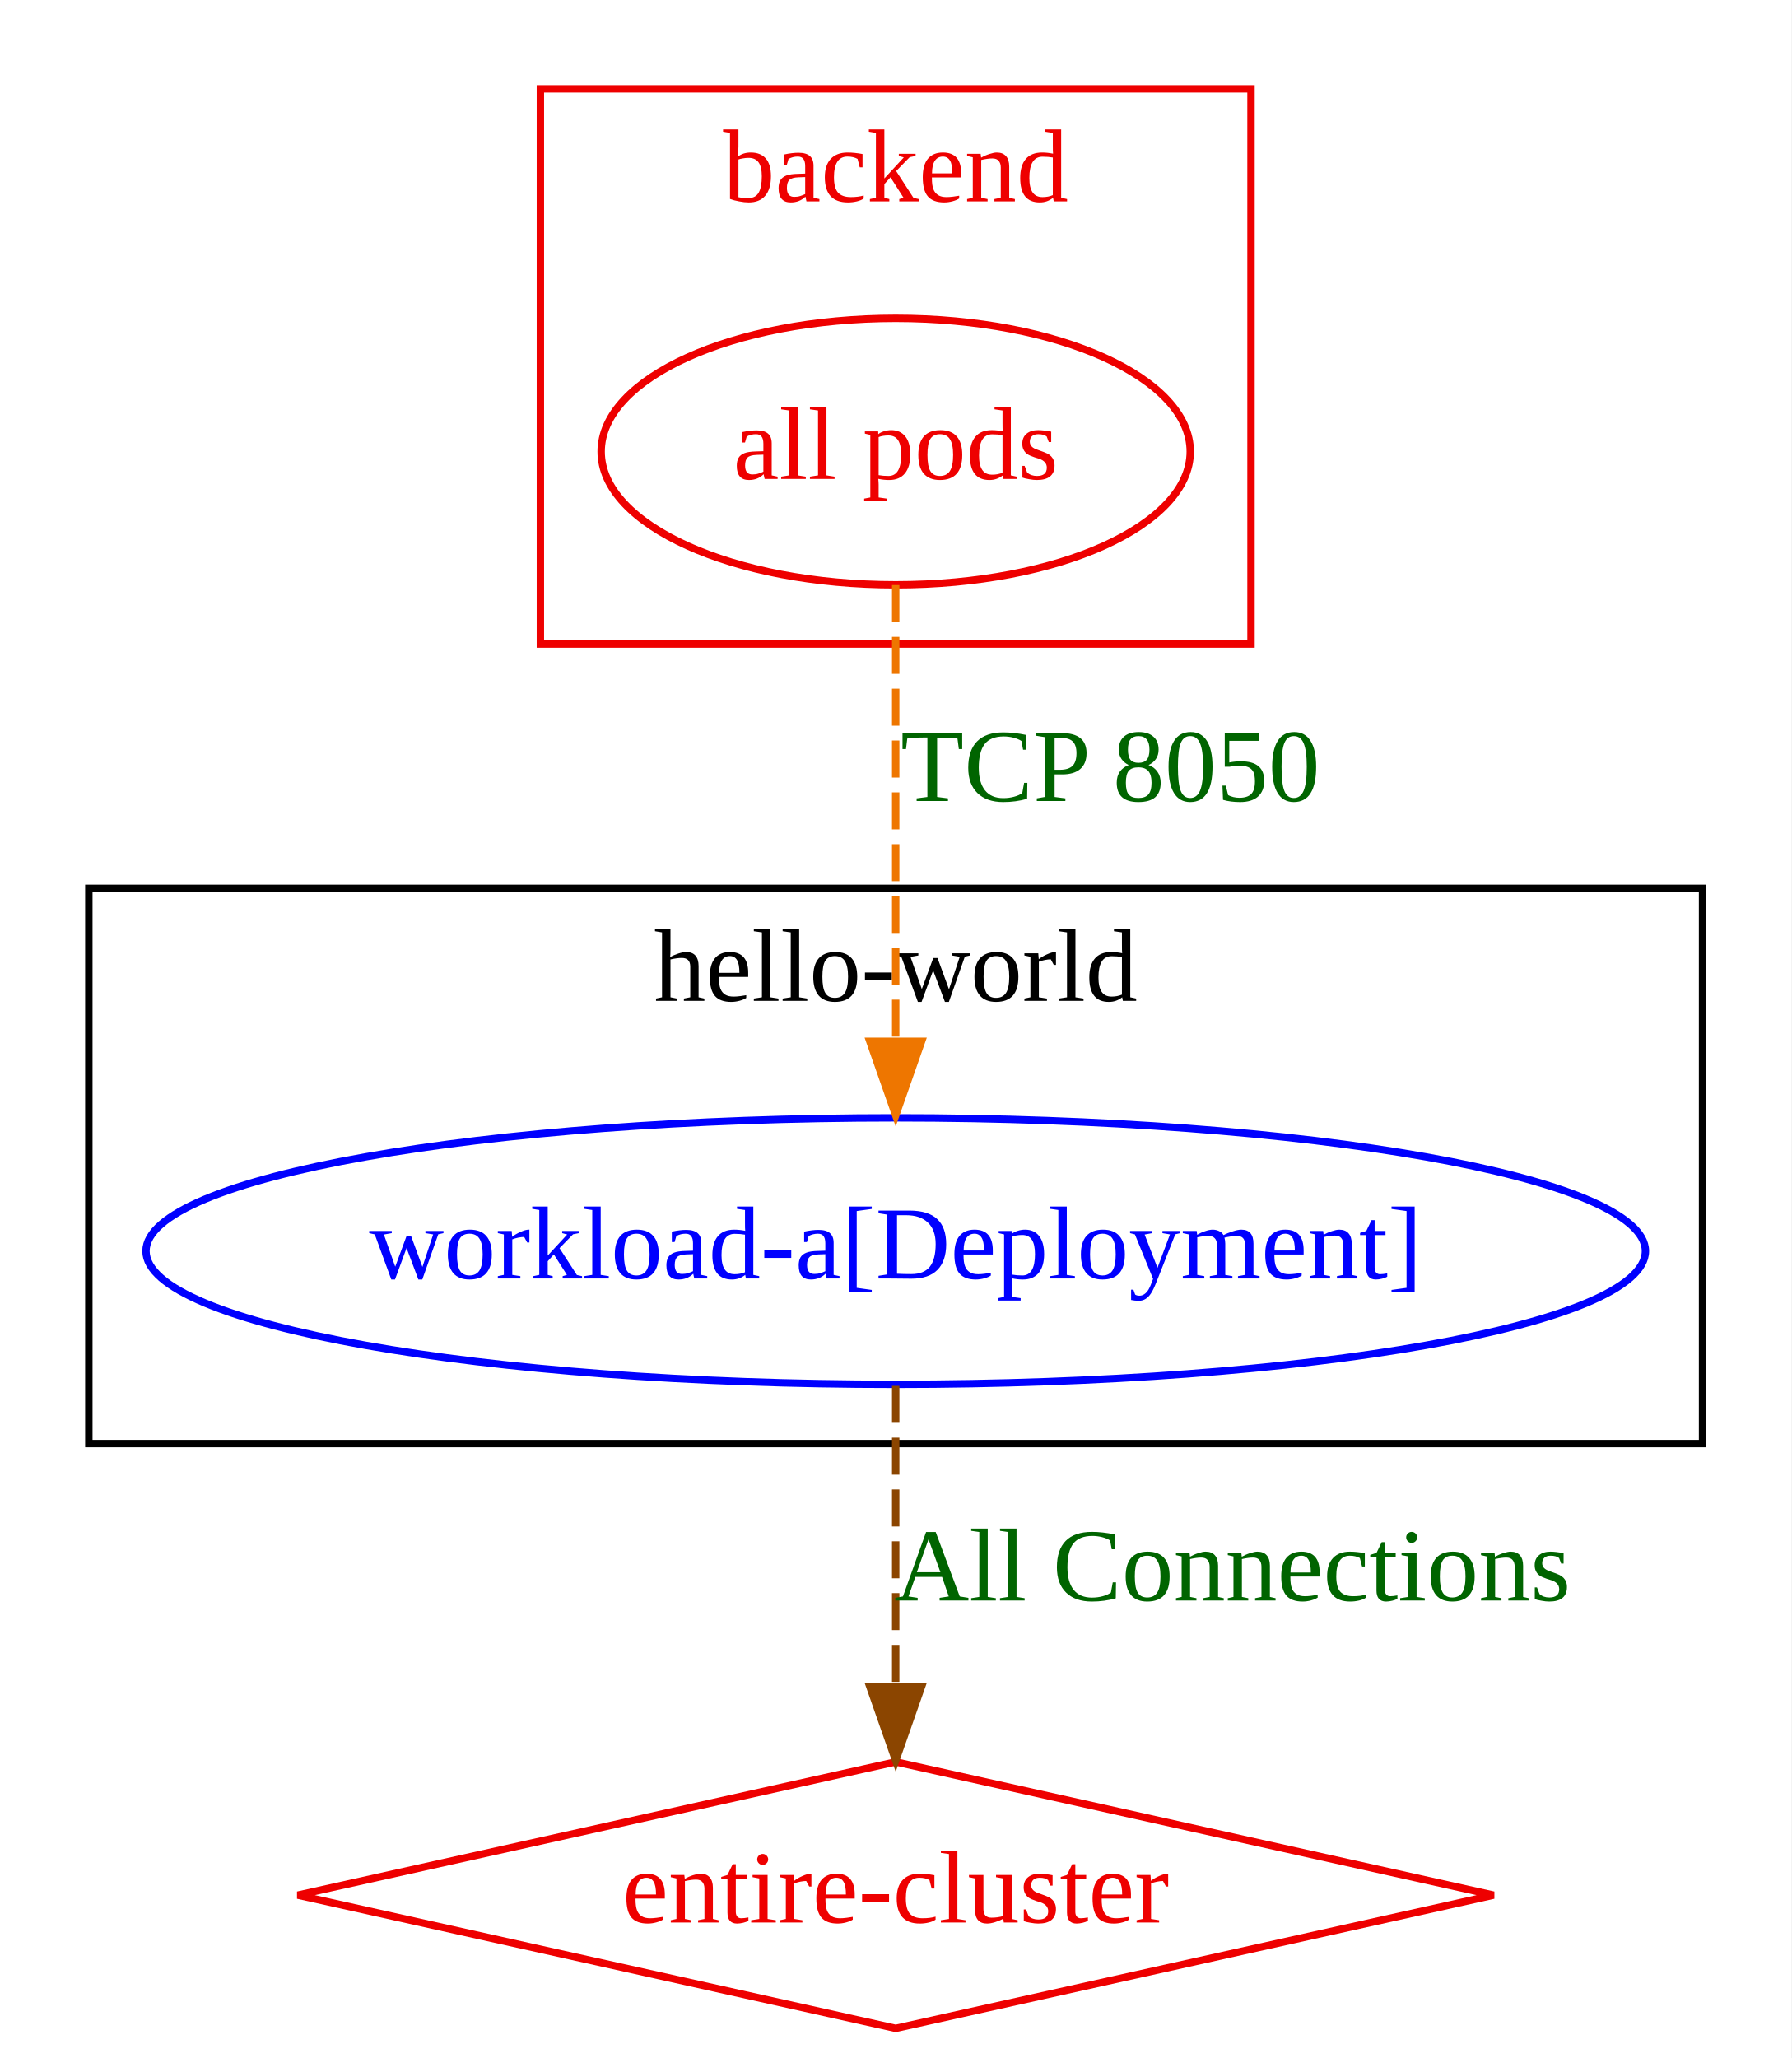
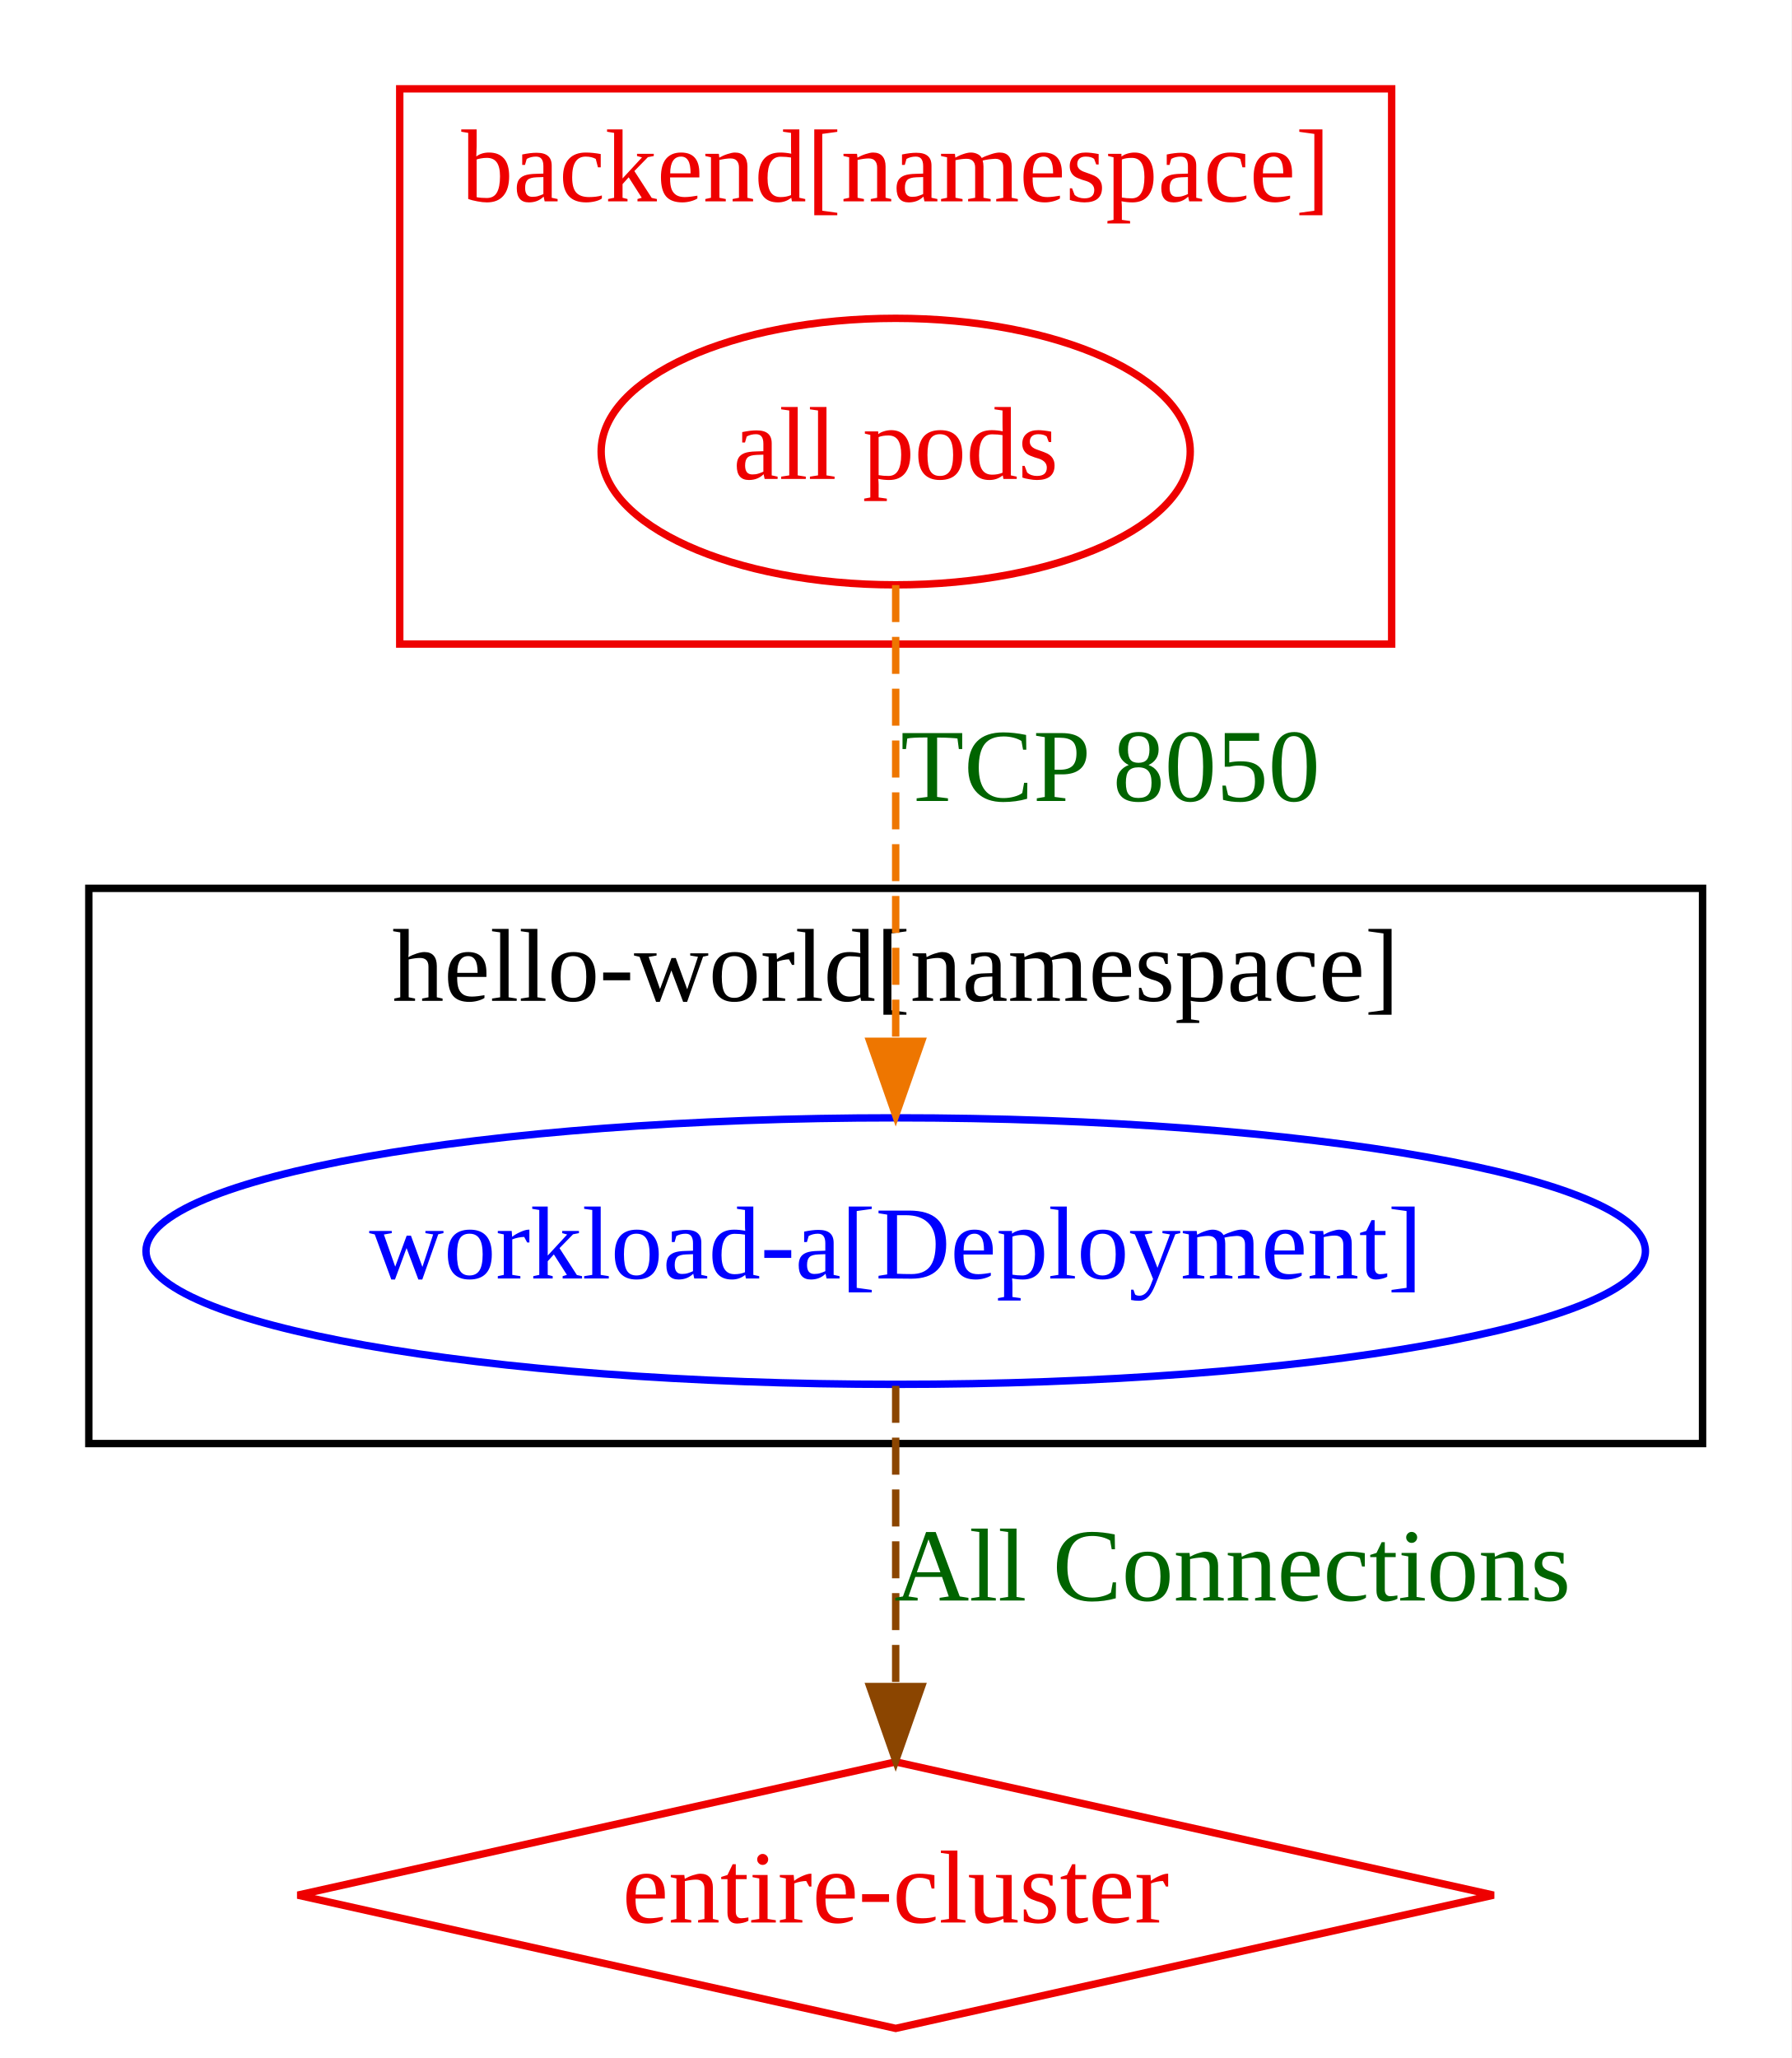
<svg xmlns="http://www.w3.org/2000/svg" width="242pt" height="278pt" viewBox="0.00 0.00 242.00 278.00">
  <g id="graph0" class="graph" transform="scale(1 1) rotate(0) translate(4 274)">
    <polygon fill="white" stroke="transparent" points="-4,4 -4,-274 238,-274 238,4 -4,4" />
    <g id="clust2" class="cluster">
-       <polygon fill="none" stroke="#ee0000" points="69,-187 69,-262 165,-262 165,-187 69,-187" />
-       <text text-anchor="middle" x="117" y="-246.8" font-family="Times New Roman,serif" font-size="14.00" fill="#ee0000">backend</text>
+       <polygon fill="none" stroke="#ee0000" points="50,-187 50,-262 184,-262 184,-187 50,-187" />
+       <text text-anchor="middle" x="117" y="-246.8" font-family="Times New Roman,serif" font-size="14.00" fill="#ee0000">backend[namespace]</text>
    </g>
    <g id="clust1" class="cluster">
      <polygon fill="none" stroke="black" points="8,-79 8,-154 226,-154 226,-79 8,-79" />
-       <text text-anchor="middle" x="117" y="-138.8" font-family="Times New Roman,serif" font-size="14.00">hello-world</text>
+       <text text-anchor="middle" x="117" y="-138.8" font-family="Times New Roman,serif" font-size="14.00">hello-world[namespace]</text>
    </g>
    <g id="node1" class="node">
      <ellipse fill="none" stroke="blue" cx="117" cy="-105" rx="101.28" ry="18" />
      <text text-anchor="middle" x="117" y="-101.3" font-family="Times New Roman,serif" font-size="14.00" fill="blue">workload-a[Deployment]</text>
    </g>
    <g id="node3" class="node">
      <polygon fill="none" stroke="#ee0000" points="117,-36 36.23,-18 117,0 197.77,-18 117,-36" />
      <text text-anchor="middle" x="117" y="-14.3" font-family="Times New Roman,serif" font-size="14.00" fill="#ee0000">entire-cluster</text>
    </g>
    <g id="edge2" class="edge">
      <path fill="none" stroke="#8b4500" stroke-dasharray="5,2" d="M117,-86.8C117,-75.16 117,-59.55 117,-46.24" />
      <polygon fill="#8b4500" stroke="#8b4500" points="120.5,-46.18 117,-36.18 113.5,-46.18 120.5,-46.18" />
      <text text-anchor="middle" x="162.5" y="-57.8" font-family="Times New Roman,serif" font-size="14.00" fill="darkgreen">All Connections</text>
    </g>
    <g id="node2" class="node">
      <ellipse fill="none" stroke="#ee0000" cx="117" cy="-213" rx="39.79" ry="18" />
      <text text-anchor="middle" x="117" y="-209.3" font-family="Times New Roman,serif" font-size="14.00" fill="#ee0000">all pods</text>
    </g>
    <g id="edge1" class="edge">
      <path fill="none" stroke="#ee7600" stroke-dasharray="5,2" d="M117,-194.97C117,-178.38 117,-152.88 117,-133.43" />
      <polygon fill="#ee7600" stroke="#ee7600" points="120.5,-133.34 117,-123.34 113.5,-133.34 120.5,-133.34" />
      <text text-anchor="middle" x="146" y="-165.8" font-family="Times New Roman,serif" font-size="14.00" fill="darkgreen">TCP 8050</text>
    </g>
  </g>
</svg>
